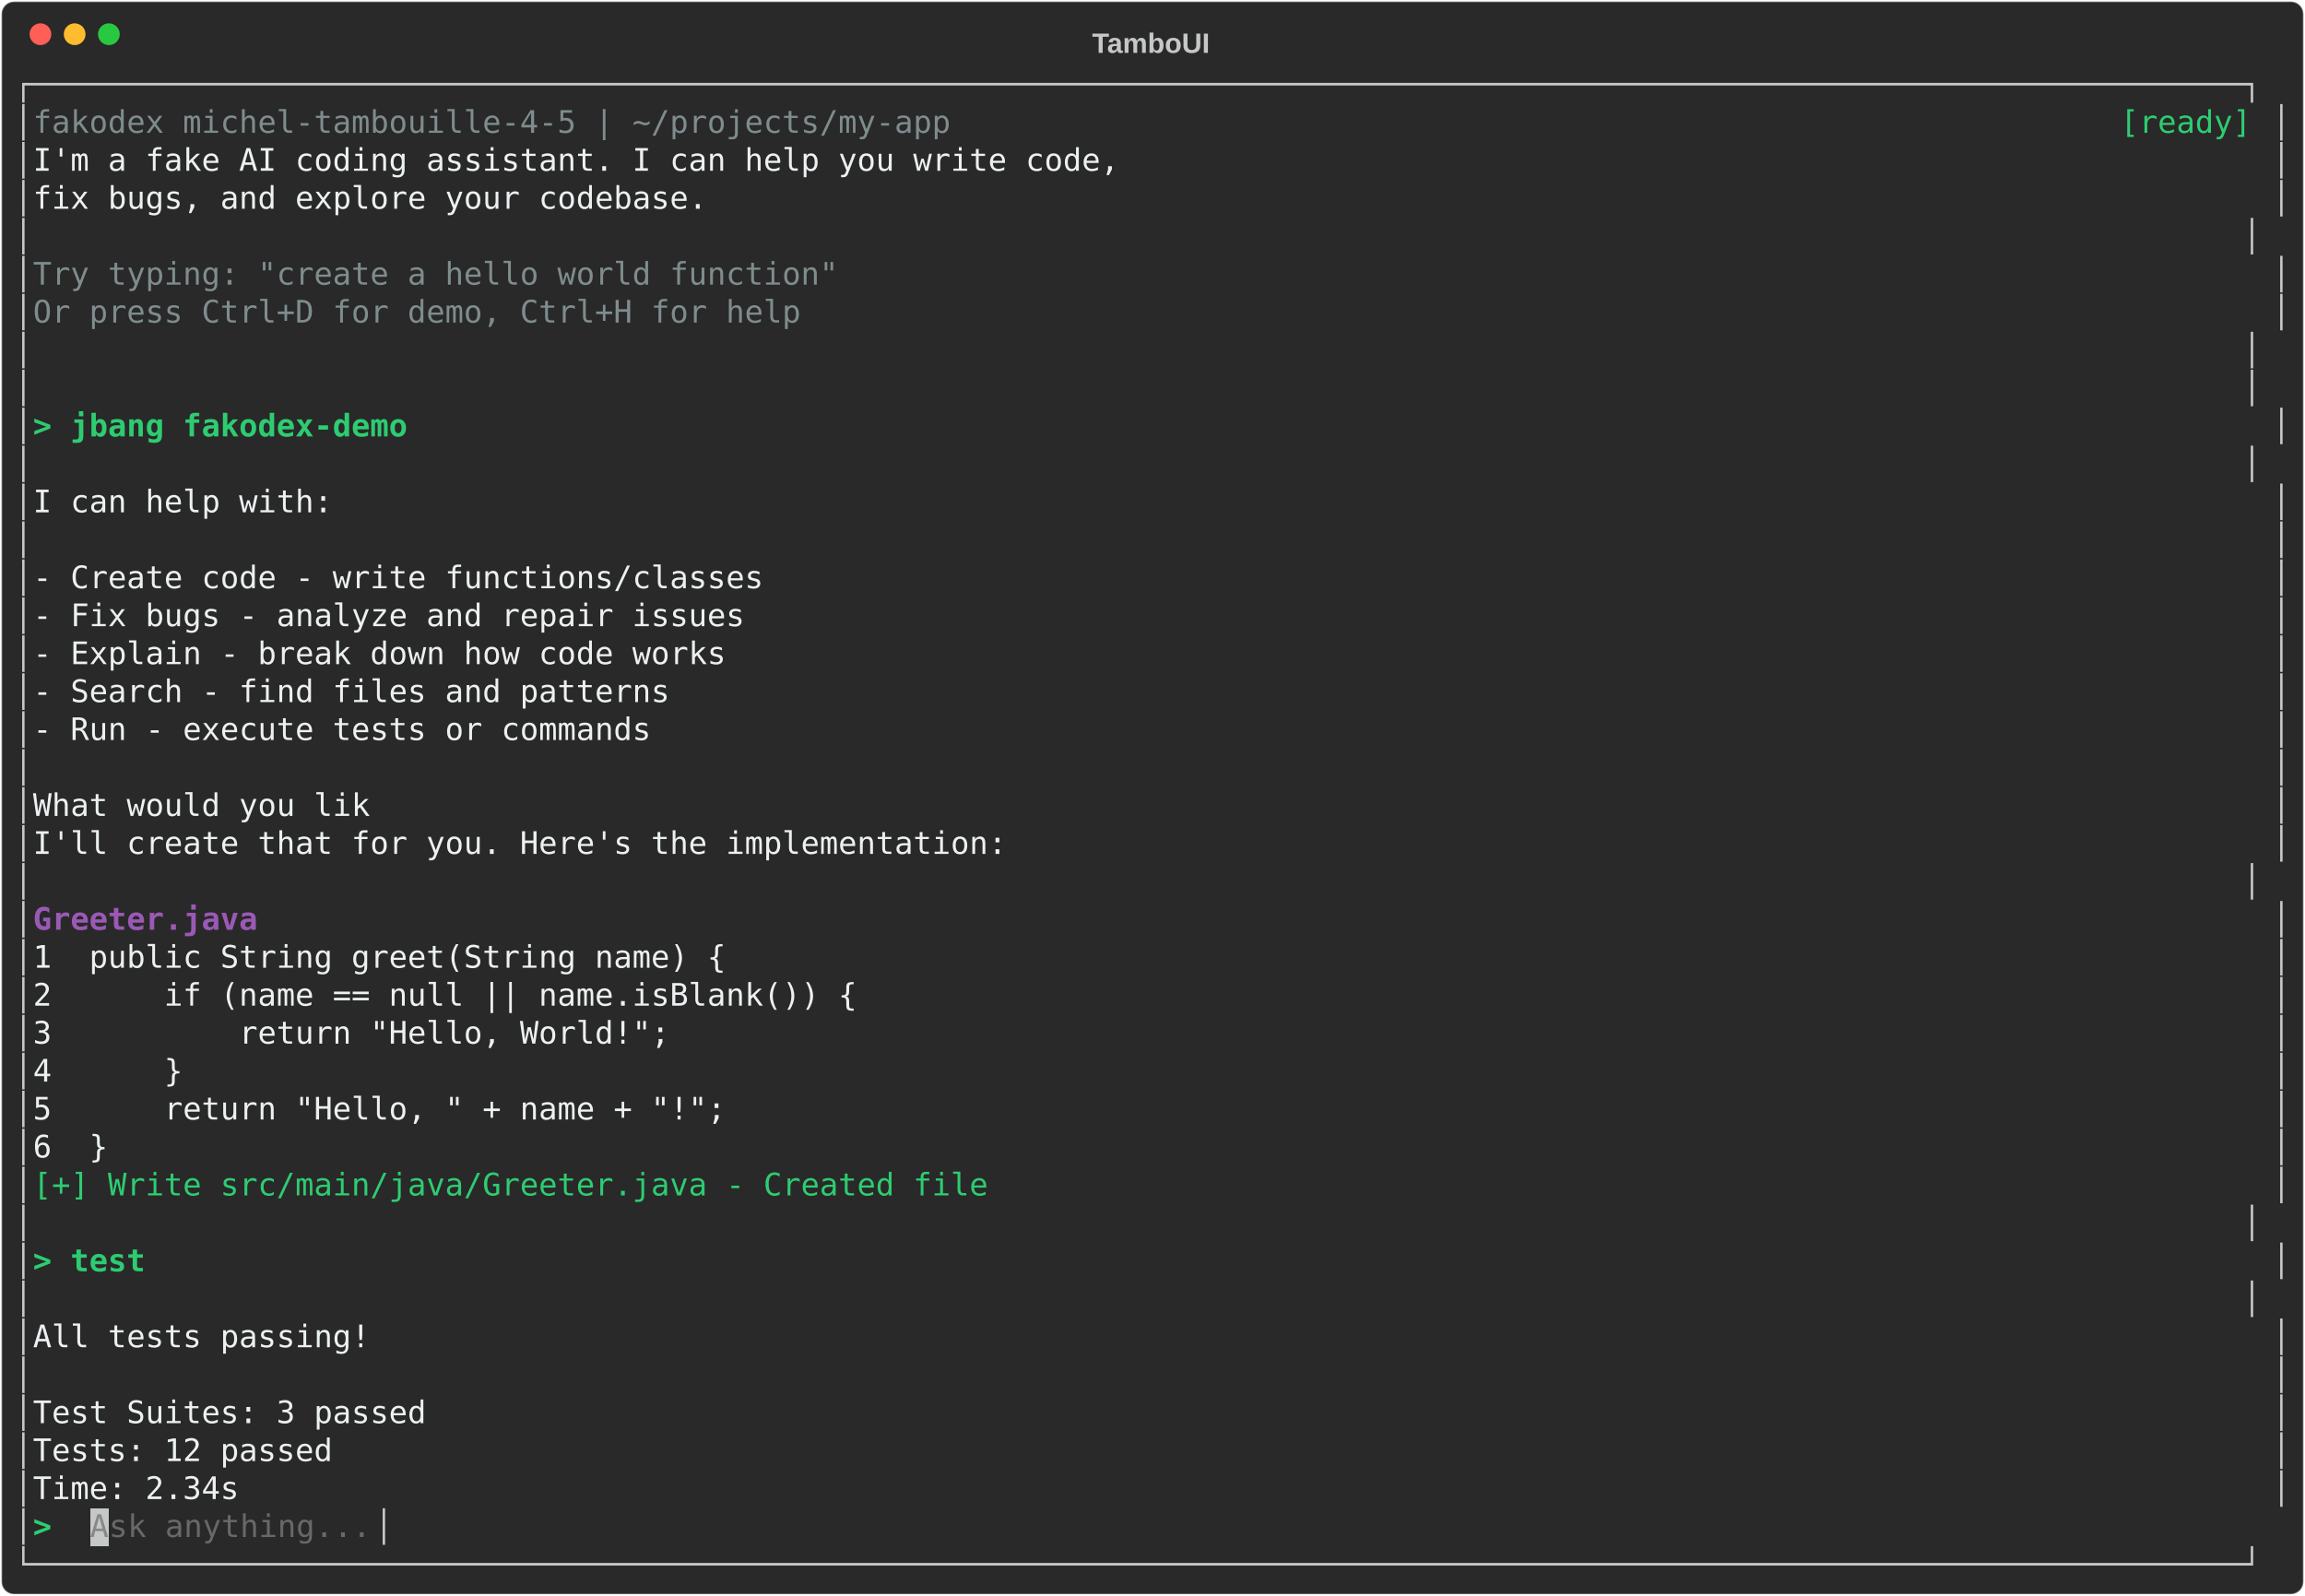
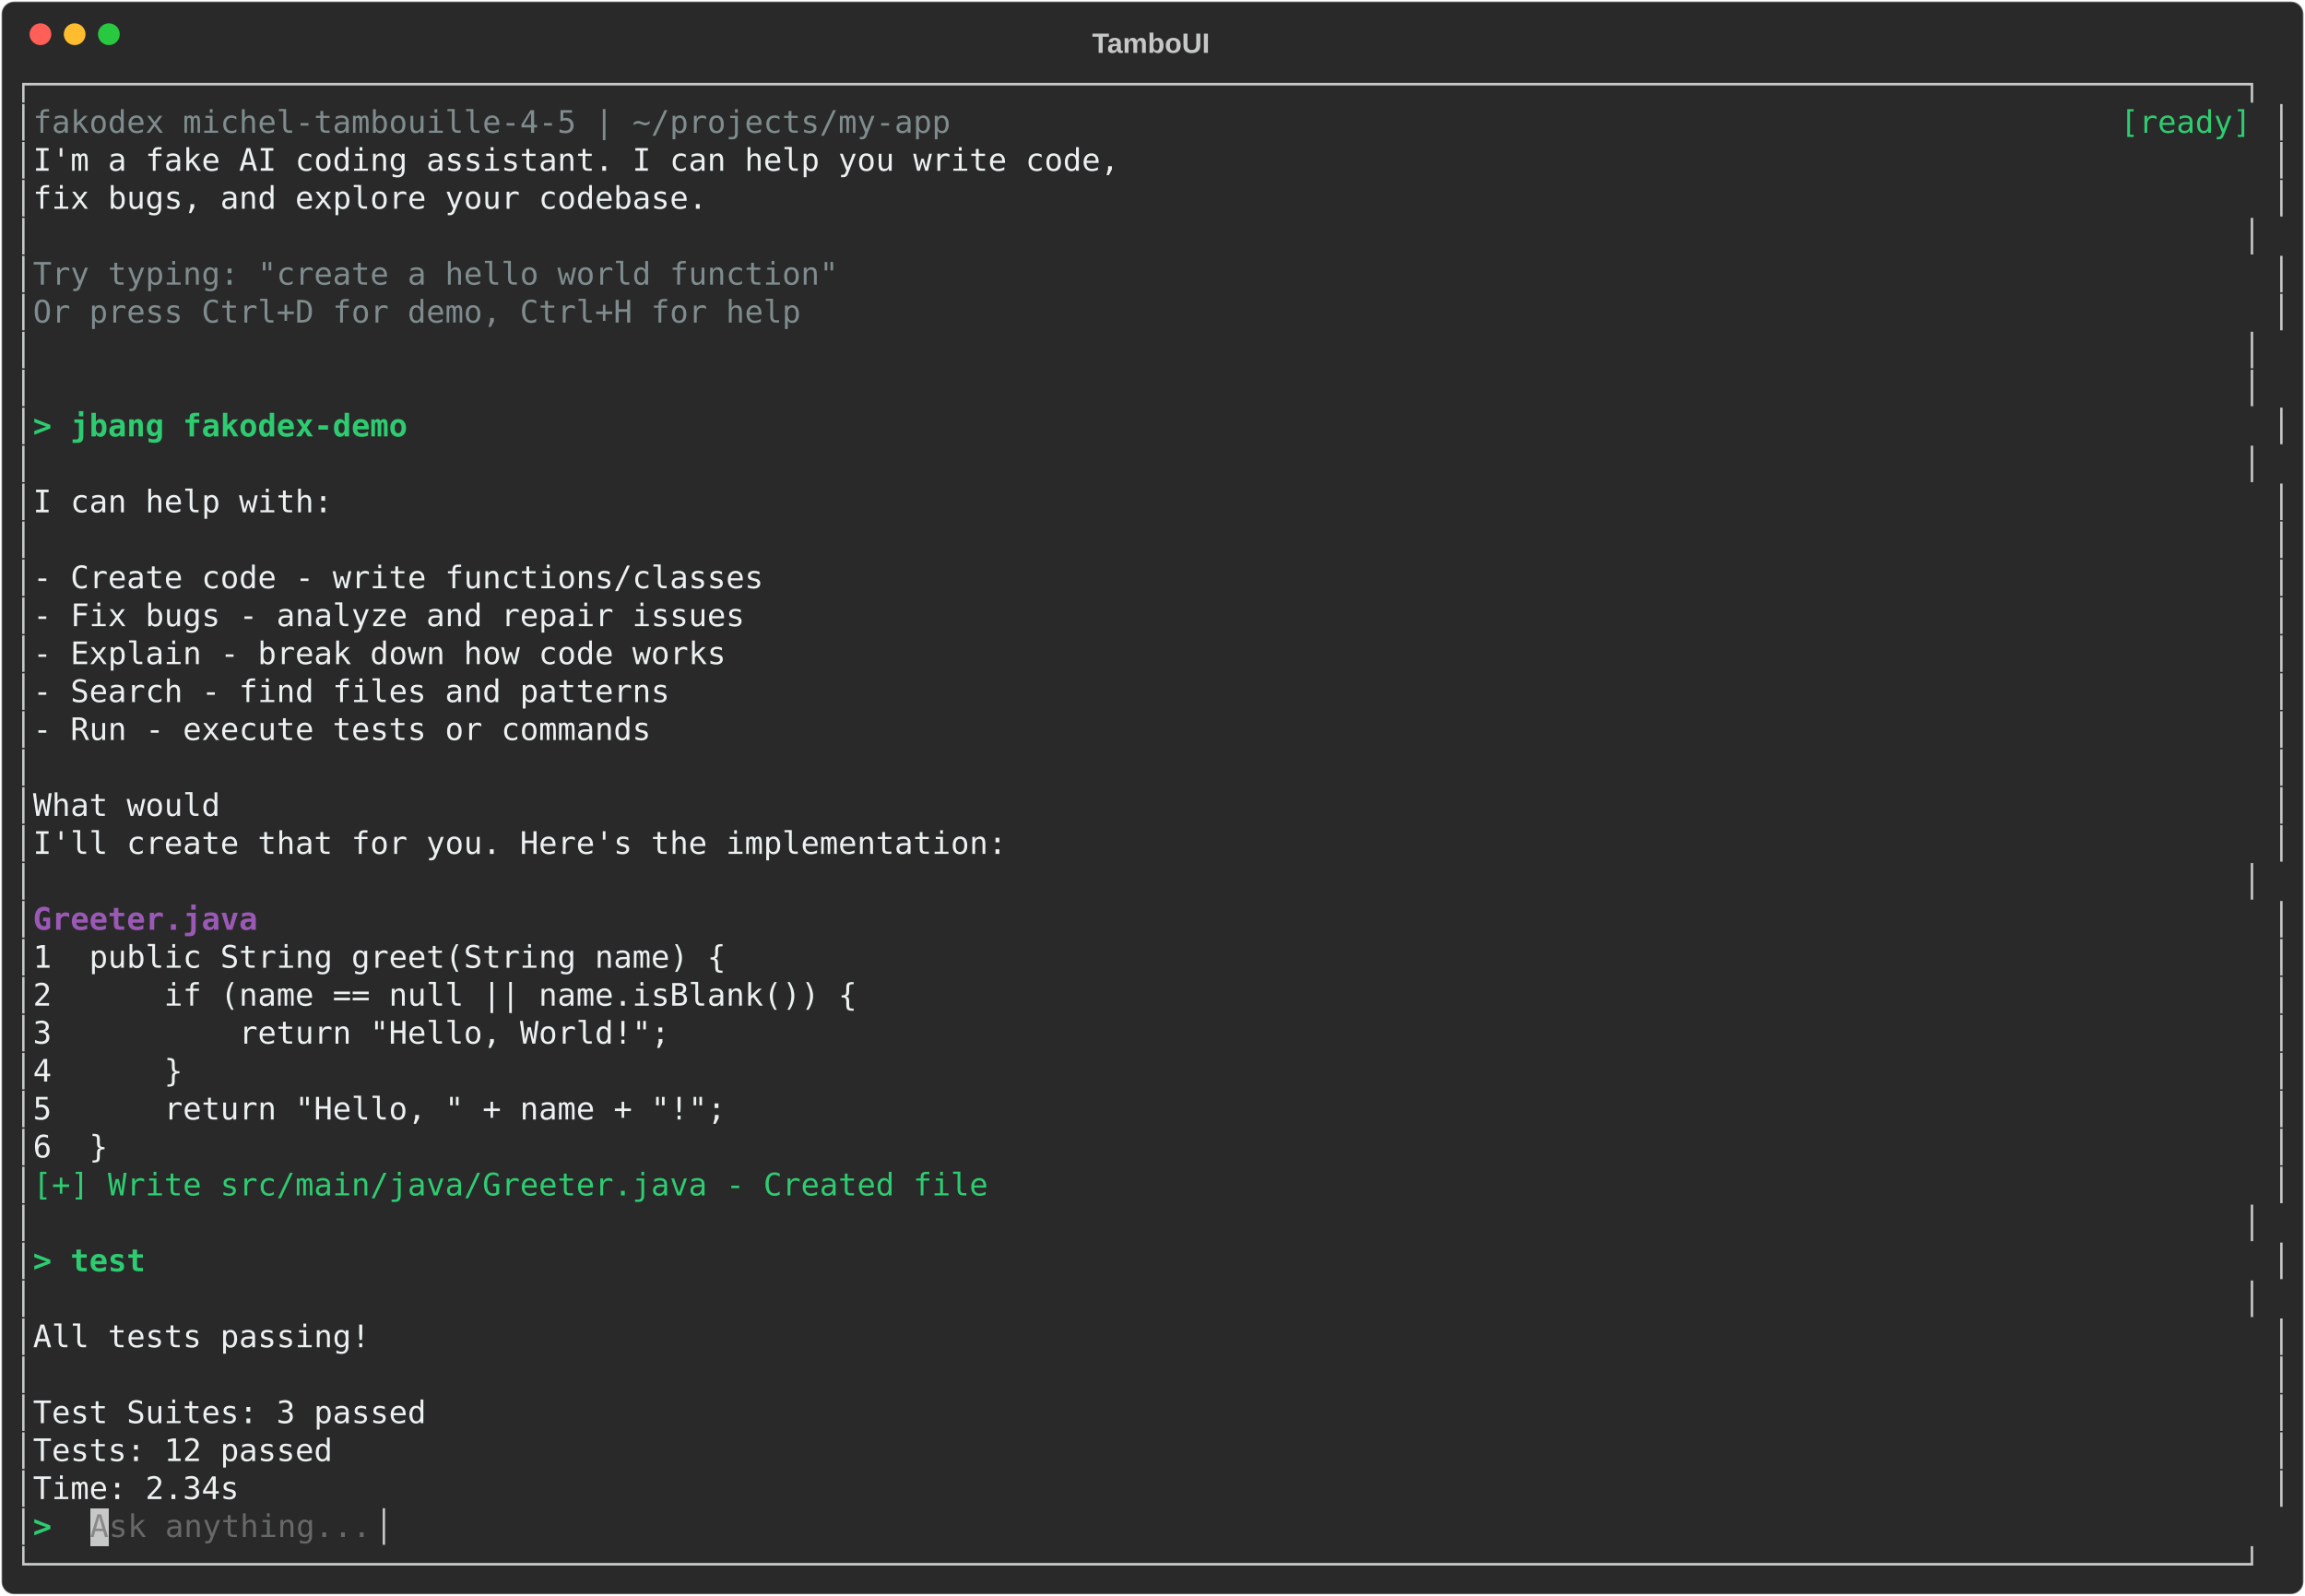
<svg xmlns="http://www.w3.org/2000/svg" class="rich-terminal" viewBox="0 0 1482 1026">
-   <style>    @font-face {        font-family: "Fira Code";        src: local("FiraCode-Regular"),                url("https://cdnjs.cloudflare.com/ajax/libs/firacode/6.2.0/woff2/FiraCode-Regular.woff2") format("woff2"),                url("https://cdnjs.cloudflare.com/ajax/libs/firacode/6.2.0/woff/FiraCode-Regular.woff") format("woff");        font-style: normal;        font-weight: 400;    }    @font-face {        font-family: "Fira Code";        src: local("FiraCode-Bold"),                url("https://cdnjs.cloudflare.com/ajax/libs/firacode/6.2.0/woff2/FiraCode-Bold.woff2") format("woff2"),                url("https://cdnjs.cloudflare.com/ajax/libs/firacode/6.2.0/woff/FiraCode-Bold.woff") format("woff");        font-style: bold;        font-weight: 700;    }    .terminal-1453280501-matrix {        font-family: Fira Code, monospace;        font-size: 20px;        line-height: 24.4px;        font-variant-east-asian: full-width;    }    .terminal-1453280501-title {        font-size: 18px;        font-weight: bold;        font-family: arial;    }    .terminal-1453280501-r1 { fill: #c5c8c6 }.terminal-1453280501-r2 { fill: #7f8c8d }.terminal-1453280501-r3 { fill: #2ecc71 }.terminal-1453280501-r4 { fill: #ecf0f1 }.terminal-1453280501-r5 { fill: #2ecc71;font-weight: bold }.terminal-1453280501-r6 { fill: #9b59b6;font-weight: bold }.terminal-1453280501-r7 { fill: #878887 }.terminal-1453280501-r8 { fill: #676968 }    </style>
+   <style>    @font-face {        font-family: "Fira Code";        src: local("FiraCode-Regular"),                url("https://cdnjs.cloudflare.com/ajax/libs/firacode/6.2.0/woff2/FiraCode-Regular.woff2") format("woff2"),                url("https://cdnjs.cloudflare.com/ajax/libs/firacode/6.2.0/woff/FiraCode-Regular.woff") format("woff");        font-style: normal;        font-weight: 400;    }    @font-face {        font-family: "Fira Code";        src: local("FiraCode-Bold"),                url("https://cdnjs.cloudflare.com/ajax/libs/firacode/6.2.0/woff2/FiraCode-Bold.woff2") format("woff2"),                url("https://cdnjs.cloudflare.com/ajax/libs/firacode/6.2.0/woff/FiraCode-Bold.woff") format("woff");        font-style: bold;        font-weight: 700;    }    .terminal-2412792600-matrix {        font-family: Fira Code, monospace;        font-size: 20px;        line-height: 24.4px;        font-variant-east-asian: full-width;    }    .terminal-2412792600-title {        font-size: 18px;        font-weight: bold;        font-family: arial;    }    .terminal-2412792600-r1 { fill: #c5c8c6 }.terminal-2412792600-r2 { fill: #7f8c8d }.terminal-2412792600-r3 { fill: #2ecc71 }.terminal-2412792600-r4 { fill: #ecf0f1 }.terminal-2412792600-r5 { fill: #2ecc71;font-weight: bold }.terminal-2412792600-r6 { fill: #9b59b6;font-weight: bold }.terminal-2412792600-r7 { fill: #878887 }.terminal-2412792600-r8 { fill: #676968 }    </style>
  <defs>
-     <clipPath id="terminal-1453280501-clip-terminal">
+     <clipPath id="terminal-2412792600-clip-terminal">
      <rect x="0" y="0" width="1463" height="975" />
    </clipPath>
-     <clipPath id="terminal-1453280501-line-0">
+     <clipPath id="terminal-2412792600-line-0">
      <rect x="0" y="1.5" width="1464" height="24.65" />
    </clipPath>
-     <clipPath id="terminal-1453280501-line-1">
+     <clipPath id="terminal-2412792600-line-1">
      <rect x="0" y="25.9" width="1464" height="24.65" />
    </clipPath>
-     <clipPath id="terminal-1453280501-line-2">
+     <clipPath id="terminal-2412792600-line-2">
      <rect x="0" y="50.3" width="1464" height="24.65" />
    </clipPath>
-     <clipPath id="terminal-1453280501-line-3">
+     <clipPath id="terminal-2412792600-line-3">
      <rect x="0" y="74.7" width="1464" height="24.65" />
    </clipPath>
-     <clipPath id="terminal-1453280501-line-4">
+     <clipPath id="terminal-2412792600-line-4">
      <rect x="0" y="99.1" width="1464" height="24.65" />
    </clipPath>
-     <clipPath id="terminal-1453280501-line-5">
+     <clipPath id="terminal-2412792600-line-5">
      <rect x="0" y="123.5" width="1464" height="24.65" />
    </clipPath>
-     <clipPath id="terminal-1453280501-line-6">
+     <clipPath id="terminal-2412792600-line-6">
      <rect x="0" y="147.9" width="1464" height="24.65" />
    </clipPath>
-     <clipPath id="terminal-1453280501-line-7">
+     <clipPath id="terminal-2412792600-line-7">
      <rect x="0" y="172.3" width="1464" height="24.65" />
    </clipPath>
-     <clipPath id="terminal-1453280501-line-8">
+     <clipPath id="terminal-2412792600-line-8">
      <rect x="0" y="196.7" width="1464" height="24.65" />
    </clipPath>
-     <clipPath id="terminal-1453280501-line-9">
+     <clipPath id="terminal-2412792600-line-9">
      <rect x="0" y="221.1" width="1464" height="24.65" />
    </clipPath>
-     <clipPath id="terminal-1453280501-line-10">
+     <clipPath id="terminal-2412792600-line-10">
      <rect x="0" y="245.5" width="1464" height="24.65" />
    </clipPath>
-     <clipPath id="terminal-1453280501-line-11">
+     <clipPath id="terminal-2412792600-line-11">
      <rect x="0" y="269.9" width="1464" height="24.65" />
    </clipPath>
-     <clipPath id="terminal-1453280501-line-12">
+     <clipPath id="terminal-2412792600-line-12">
      <rect x="0" y="294.3" width="1464" height="24.65" />
    </clipPath>
-     <clipPath id="terminal-1453280501-line-13">
+     <clipPath id="terminal-2412792600-line-13">
      <rect x="0" y="318.7" width="1464" height="24.65" />
    </clipPath>
-     <clipPath id="terminal-1453280501-line-14">
+     <clipPath id="terminal-2412792600-line-14">
      <rect x="0" y="343.1" width="1464" height="24.65" />
    </clipPath>
-     <clipPath id="terminal-1453280501-line-15">
+     <clipPath id="terminal-2412792600-line-15">
      <rect x="0" y="367.5" width="1464" height="24.65" />
    </clipPath>
-     <clipPath id="terminal-1453280501-line-16">
+     <clipPath id="terminal-2412792600-line-16">
      <rect x="0" y="391.9" width="1464" height="24.65" />
    </clipPath>
-     <clipPath id="terminal-1453280501-line-17">
+     <clipPath id="terminal-2412792600-line-17">
      <rect x="0" y="416.3" width="1464" height="24.65" />
    </clipPath>
-     <clipPath id="terminal-1453280501-line-18">
+     <clipPath id="terminal-2412792600-line-18">
      <rect x="0" y="440.7" width="1464" height="24.65" />
    </clipPath>
-     <clipPath id="terminal-1453280501-line-19">
+     <clipPath id="terminal-2412792600-line-19">
      <rect x="0" y="465.1" width="1464" height="24.65" />
    </clipPath>
-     <clipPath id="terminal-1453280501-line-20">
+     <clipPath id="terminal-2412792600-line-20">
      <rect x="0" y="489.5" width="1464" height="24.65" />
    </clipPath>
-     <clipPath id="terminal-1453280501-line-21">
+     <clipPath id="terminal-2412792600-line-21">
      <rect x="0" y="513.9" width="1464" height="24.65" />
    </clipPath>
-     <clipPath id="terminal-1453280501-line-22">
+     <clipPath id="terminal-2412792600-line-22">
      <rect x="0" y="538.3" width="1464" height="24.65" />
    </clipPath>
-     <clipPath id="terminal-1453280501-line-23">
+     <clipPath id="terminal-2412792600-line-23">
      <rect x="0" y="562.7" width="1464" height="24.65" />
    </clipPath>
-     <clipPath id="terminal-1453280501-line-24">
+     <clipPath id="terminal-2412792600-line-24">
      <rect x="0" y="587.1" width="1464" height="24.65" />
    </clipPath>
-     <clipPath id="terminal-1453280501-line-25">
+     <clipPath id="terminal-2412792600-line-25">
      <rect x="0" y="611.5" width="1464" height="24.65" />
    </clipPath>
-     <clipPath id="terminal-1453280501-line-26">
+     <clipPath id="terminal-2412792600-line-26">
      <rect x="0" y="635.9" width="1464" height="24.65" />
    </clipPath>
-     <clipPath id="terminal-1453280501-line-27">
+     <clipPath id="terminal-2412792600-line-27">
      <rect x="0" y="660.3" width="1464" height="24.65" />
    </clipPath>
-     <clipPath id="terminal-1453280501-line-28">
+     <clipPath id="terminal-2412792600-line-28">
      <rect x="0" y="684.7" width="1464" height="24.65" />
    </clipPath>
-     <clipPath id="terminal-1453280501-line-29">
+     <clipPath id="terminal-2412792600-line-29">
      <rect x="0" y="709.1" width="1464" height="24.65" />
    </clipPath>
-     <clipPath id="terminal-1453280501-line-30">
+     <clipPath id="terminal-2412792600-line-30">
      <rect x="0" y="733.5" width="1464" height="24.65" />
    </clipPath>
-     <clipPath id="terminal-1453280501-line-31">
+     <clipPath id="terminal-2412792600-line-31">
      <rect x="0" y="757.9" width="1464" height="24.65" />
    </clipPath>
-     <clipPath id="terminal-1453280501-line-32">
+     <clipPath id="terminal-2412792600-line-32">
      <rect x="0" y="782.3" width="1464" height="24.65" />
    </clipPath>
-     <clipPath id="terminal-1453280501-line-33">
+     <clipPath id="terminal-2412792600-line-33">
      <rect x="0" y="806.7" width="1464" height="24.65" />
    </clipPath>
-     <clipPath id="terminal-1453280501-line-34">
+     <clipPath id="terminal-2412792600-line-34">
      <rect x="0" y="831.1" width="1464" height="24.65" />
    </clipPath>
-     <clipPath id="terminal-1453280501-line-35">
+     <clipPath id="terminal-2412792600-line-35">
      <rect x="0" y="855.5" width="1464" height="24.65" />
    </clipPath>
-     <clipPath id="terminal-1453280501-line-36">
+     <clipPath id="terminal-2412792600-line-36">
      <rect x="0" y="879.9" width="1464" height="24.65" />
    </clipPath>
-     <clipPath id="terminal-1453280501-line-37">
+     <clipPath id="terminal-2412792600-line-37">
      <rect x="0" y="904.3" width="1464" height="24.65" />
    </clipPath>
-     <clipPath id="terminal-1453280501-line-38">
+     <clipPath id="terminal-2412792600-line-38">
      <rect x="0" y="928.7" width="1464" height="24.65" />
    </clipPath>
-     <clipPath id="terminal-1453280501-line-39">
+     <clipPath id="terminal-2412792600-line-39">
      <rect x="0" y="953.1" width="1464" height="24.65" />
    </clipPath>
  </defs>
  <rect fill="#292929" stroke="rgba(255,255,255,0.35)" stroke-width="1" x="1" y="1" width="1480" height="1024" rx="8" />
-   <text class="terminal-1453280501-title" fill="#c5c8c6" text-anchor="middle" x="740" y="34">TamboUI</text>
+   <text class="terminal-2412792600-title" fill="#c5c8c6" text-anchor="middle" x="740" y="34">TamboUI</text>
  <g transform="translate(26,22)">
    <circle cx="0" cy="0" r="7" fill="#ff5f57" />
    <circle cx="22" cy="0" r="7" fill="#febc2e" />
    <circle cx="44" cy="0" r="7" fill="#28c840" />
  </g>
-   <g transform="translate(9, 41)" clip-path="url(#terminal-1453280501-clip-terminal)">
+   <g transform="translate(9, 41)" clip-path="url(#terminal-2412792600-clip-terminal)">
    <rect fill="#c5c8c6" x="48.8" y="928.7" width="12.2" height="24.65" shape-rendering="crispEdges" />
-     <g class="terminal-1453280501-matrix">
-       <text class="terminal-1453280501-r1" x="0" y="20" textLength="1464" clip-path="url(#terminal-1453280501-line-0)">┌──────────────────────────────────────────────────────────────────────────────────────────────────────────────────────┐</text>
-       <text class="terminal-1453280501-r1" x="0" y="44.4" textLength="12.2" clip-path="url(#terminal-1453280501-line-1)">│</text>
-       <text class="terminal-1453280501-r2" x="12.2" y="44.4" textLength="610" clip-path="url(#terminal-1453280501-line-1)"> fakodex michel-tambouille-4-5 | ~/projects/my-app</text>
-       <text class="terminal-1453280501-r3" x="1354.2" y="44.4" textLength="97.6" clip-path="url(#terminal-1453280501-line-1)">[ready] </text>
-       <text class="terminal-1453280501-r1" x="1451.8" y="44.4" textLength="12.2" clip-path="url(#terminal-1453280501-line-1)">│</text>
-       <text class="terminal-1453280501-r1" x="0" y="68.8" textLength="12.2" clip-path="url(#terminal-1453280501-line-2)">│</text>
-       <text class="terminal-1453280501-r4" x="12.2" y="68.8" textLength="1439.6" clip-path="url(#terminal-1453280501-line-2)">  I'm a fake AI coding assistant. I can help you write code,                                                          </text>
-       <text class="terminal-1453280501-r1" x="1451.8" y="68.8" textLength="12.2" clip-path="url(#terminal-1453280501-line-2)">│</text>
-       <text class="terminal-1453280501-r1" x="0" y="93.2" textLength="12.2" clip-path="url(#terminal-1453280501-line-3)">│</text>
-       <text class="terminal-1453280501-r4" x="12.2" y="93.2" textLength="1439.6" clip-path="url(#terminal-1453280501-line-3)">  fix bugs, and explore your codebase.                                                                                </text>
-       <text class="terminal-1453280501-r1" x="1451.8" y="93.2" textLength="12.2" clip-path="url(#terminal-1453280501-line-3)">│</text>
-       <text class="terminal-1453280501-r1" x="0" y="117.6" textLength="1464" clip-path="url(#terminal-1453280501-line-4)">│                                                                                                                      │</text>
-       <text class="terminal-1453280501-r1" x="0" y="142" textLength="12.2" clip-path="url(#terminal-1453280501-line-5)">│</text>
-       <text class="terminal-1453280501-r2" x="12.2" y="142" textLength="1439.6" clip-path="url(#terminal-1453280501-line-5)">  Try typing: "create a hello world function"                                                                         </text>
-       <text class="terminal-1453280501-r1" x="1451.8" y="142" textLength="12.2" clip-path="url(#terminal-1453280501-line-5)">│</text>
-       <text class="terminal-1453280501-r1" x="0" y="166.4" textLength="12.2" clip-path="url(#terminal-1453280501-line-6)">│</text>
-       <text class="terminal-1453280501-r2" x="12.2" y="166.4" textLength="1439.6" clip-path="url(#terminal-1453280501-line-6)">  Or press Ctrl+D for demo, Ctrl+H for help                                                                           </text>
-       <text class="terminal-1453280501-r1" x="1451.8" y="166.4" textLength="12.2" clip-path="url(#terminal-1453280501-line-6)">│</text>
-       <text class="terminal-1453280501-r1" x="0" y="190.8" textLength="1464" clip-path="url(#terminal-1453280501-line-7)">│                                                                                                                      │</text>
-       <text class="terminal-1453280501-r1" x="0" y="215.2" textLength="1464" clip-path="url(#terminal-1453280501-line-8)">│                                                                                                                      │</text>
-       <text class="terminal-1453280501-r1" x="0" y="239.6" textLength="12.2" clip-path="url(#terminal-1453280501-line-9)">│</text>
-       <text class="terminal-1453280501-r5" x="12.2" y="239.6" textLength="1439.6" clip-path="url(#terminal-1453280501-line-9)">&gt; jbang fakodex-demo                                                                                                  </text>
-       <text class="terminal-1453280501-r1" x="1451.8" y="239.6" textLength="12.2" clip-path="url(#terminal-1453280501-line-9)">│</text>
-       <text class="terminal-1453280501-r1" x="0" y="264" textLength="1464" clip-path="url(#terminal-1453280501-line-10)">│                                                                                                                      │</text>
-       <text class="terminal-1453280501-r1" x="0" y="288.4" textLength="12.2" clip-path="url(#terminal-1453280501-line-11)">│</text>
-       <text class="terminal-1453280501-r4" x="12.2" y="288.4" textLength="1439.6" clip-path="url(#terminal-1453280501-line-11)">  I can help with:                                                                                                    </text>
-       <text class="terminal-1453280501-r1" x="1451.8" y="288.4" textLength="12.2" clip-path="url(#terminal-1453280501-line-11)">│</text>
-       <text class="terminal-1453280501-r1" x="0" y="312.8" textLength="12.2" clip-path="url(#terminal-1453280501-line-12)">│</text>
-       <text class="terminal-1453280501-r1" x="1451.8" y="312.8" textLength="12.2" clip-path="url(#terminal-1453280501-line-12)">│</text>
-       <text class="terminal-1453280501-r1" x="0" y="337.2" textLength="12.2" clip-path="url(#terminal-1453280501-line-13)">│</text>
-       <text class="terminal-1453280501-r4" x="12.2" y="337.2" textLength="1439.6" clip-path="url(#terminal-1453280501-line-13)">  - Create code - write functions/classes                                                                             </text>
-       <text class="terminal-1453280501-r1" x="1451.8" y="337.2" textLength="12.2" clip-path="url(#terminal-1453280501-line-13)">│</text>
-       <text class="terminal-1453280501-r1" x="0" y="361.6" textLength="12.2" clip-path="url(#terminal-1453280501-line-14)">│</text>
-       <text class="terminal-1453280501-r4" x="12.2" y="361.6" textLength="1439.6" clip-path="url(#terminal-1453280501-line-14)">  - Fix bugs - analyze and repair issues                                                                              </text>
-       <text class="terminal-1453280501-r1" x="1451.8" y="361.6" textLength="12.2" clip-path="url(#terminal-1453280501-line-14)">│</text>
-       <text class="terminal-1453280501-r1" x="0" y="386" textLength="12.2" clip-path="url(#terminal-1453280501-line-15)">│</text>
-       <text class="terminal-1453280501-r4" x="12.2" y="386" textLength="1439.6" clip-path="url(#terminal-1453280501-line-15)">  - Explain - break down how code works                                                                               </text>
-       <text class="terminal-1453280501-r1" x="1451.8" y="386" textLength="12.2" clip-path="url(#terminal-1453280501-line-15)">│</text>
-       <text class="terminal-1453280501-r1" x="0" y="410.4" textLength="12.2" clip-path="url(#terminal-1453280501-line-16)">│</text>
-       <text class="terminal-1453280501-r4" x="12.2" y="410.4" textLength="1439.6" clip-path="url(#terminal-1453280501-line-16)">  - Search - find files and patterns                                                                                  </text>
-       <text class="terminal-1453280501-r1" x="1451.8" y="410.4" textLength="12.2" clip-path="url(#terminal-1453280501-line-16)">│</text>
-       <text class="terminal-1453280501-r1" x="0" y="434.8" textLength="12.2" clip-path="url(#terminal-1453280501-line-17)">│</text>
-       <text class="terminal-1453280501-r4" x="12.2" y="434.8" textLength="1439.6" clip-path="url(#terminal-1453280501-line-17)">  - Run - execute tests or commands                                                                                   </text>
-       <text class="terminal-1453280501-r1" x="1451.8" y="434.8" textLength="12.2" clip-path="url(#terminal-1453280501-line-17)">│</text>
-       <text class="terminal-1453280501-r1" x="0" y="459.2" textLength="12.2" clip-path="url(#terminal-1453280501-line-18)">│</text>
-       <text class="terminal-1453280501-r1" x="1451.8" y="459.2" textLength="12.2" clip-path="url(#terminal-1453280501-line-18)">│</text>
-       <text class="terminal-1453280501-r1" x="0" y="483.6" textLength="12.2" clip-path="url(#terminal-1453280501-line-19)">│</text>
-       <text class="terminal-1453280501-r4" x="12.2" y="483.6" textLength="1439.6" clip-path="url(#terminal-1453280501-line-19)">  What would you lik                                                                                                  </text>
-       <text class="terminal-1453280501-r1" x="1451.8" y="483.6" textLength="12.2" clip-path="url(#terminal-1453280501-line-19)">│</text>
-       <text class="terminal-1453280501-r1" x="0" y="508" textLength="12.2" clip-path="url(#terminal-1453280501-line-20)">│</text>
-       <text class="terminal-1453280501-r4" x="12.2" y="508" textLength="1439.6" clip-path="url(#terminal-1453280501-line-20)">  I'll create that for you. Here's the implementation:                                                                </text>
-       <text class="terminal-1453280501-r1" x="1451.8" y="508" textLength="12.2" clip-path="url(#terminal-1453280501-line-20)">│</text>
-       <text class="terminal-1453280501-r1" x="0" y="532.4" textLength="1464" clip-path="url(#terminal-1453280501-line-21)">│                                                                                                                      │</text>
-       <text class="terminal-1453280501-r1" x="0" y="556.8" textLength="12.2" clip-path="url(#terminal-1453280501-line-22)">│</text>
-       <text class="terminal-1453280501-r6" x="12.2" y="556.8" textLength="1439.6" clip-path="url(#terminal-1453280501-line-22)">  Greeter.java                                                                                                        </text>
-       <text class="terminal-1453280501-r1" x="1451.8" y="556.8" textLength="12.2" clip-path="url(#terminal-1453280501-line-22)">│</text>
-       <text class="terminal-1453280501-r1" x="0" y="581.2" textLength="12.2" clip-path="url(#terminal-1453280501-line-23)">│</text>
-       <text class="terminal-1453280501-r4" x="12.2" y="581.2" textLength="1439.6" clip-path="url(#terminal-1453280501-line-23)">    1  public String greet(String name) {                                                                             </text>
-       <text class="terminal-1453280501-r1" x="1451.8" y="581.2" textLength="12.2" clip-path="url(#terminal-1453280501-line-23)">│</text>
-       <text class="terminal-1453280501-r1" x="0" y="605.6" textLength="12.2" clip-path="url(#terminal-1453280501-line-24)">│</text>
-       <text class="terminal-1453280501-r4" x="12.2" y="605.6" textLength="1439.6" clip-path="url(#terminal-1453280501-line-24)">    2      if (name == null || name.isBlank()) {                                                                      </text>
-       <text class="terminal-1453280501-r1" x="1451.8" y="605.6" textLength="12.2" clip-path="url(#terminal-1453280501-line-24)">│</text>
-       <text class="terminal-1453280501-r1" x="0" y="630" textLength="12.2" clip-path="url(#terminal-1453280501-line-25)">│</text>
-       <text class="terminal-1453280501-r4" x="12.2" y="630" textLength="1439.6" clip-path="url(#terminal-1453280501-line-25)">    3          return "Hello, World!";                                                                                </text>
-       <text class="terminal-1453280501-r1" x="1451.8" y="630" textLength="12.2" clip-path="url(#terminal-1453280501-line-25)">│</text>
-       <text class="terminal-1453280501-r1" x="0" y="654.4" textLength="12.2" clip-path="url(#terminal-1453280501-line-26)">│</text>
-       <text class="terminal-1453280501-r4" x="12.2" y="654.4" textLength="1439.6" clip-path="url(#terminal-1453280501-line-26)">    4      }                                                                                                          </text>
-       <text class="terminal-1453280501-r1" x="1451.8" y="654.4" textLength="12.2" clip-path="url(#terminal-1453280501-line-26)">│</text>
-       <text class="terminal-1453280501-r1" x="0" y="678.8" textLength="12.2" clip-path="url(#terminal-1453280501-line-27)">│</text>
-       <text class="terminal-1453280501-r4" x="12.2" y="678.8" textLength="1439.6" clip-path="url(#terminal-1453280501-line-27)">    5      return "Hello, " + name + "!";                                                                             </text>
-       <text class="terminal-1453280501-r1" x="1451.8" y="678.8" textLength="12.2" clip-path="url(#terminal-1453280501-line-27)">│</text>
-       <text class="terminal-1453280501-r1" x="0" y="703.2" textLength="12.2" clip-path="url(#terminal-1453280501-line-28)">│</text>
-       <text class="terminal-1453280501-r4" x="12.2" y="703.2" textLength="1439.6" clip-path="url(#terminal-1453280501-line-28)">    6  }                                                                                                              </text>
-       <text class="terminal-1453280501-r1" x="1451.8" y="703.2" textLength="12.2" clip-path="url(#terminal-1453280501-line-28)">│</text>
-       <text class="terminal-1453280501-r1" x="0" y="727.6" textLength="12.2" clip-path="url(#terminal-1453280501-line-29)">│</text>
-       <text class="terminal-1453280501-r3" x="12.2" y="727.6" textLength="1439.6" clip-path="url(#terminal-1453280501-line-29)">  [+] Write src/main/java/Greeter.java - Created file                                                                 </text>
-       <text class="terminal-1453280501-r1" x="1451.8" y="727.6" textLength="12.2" clip-path="url(#terminal-1453280501-line-29)">│</text>
-       <text class="terminal-1453280501-r1" x="0" y="752" textLength="1464" clip-path="url(#terminal-1453280501-line-30)">│                                                                                                                      │</text>
-       <text class="terminal-1453280501-r1" x="0" y="776.4" textLength="12.2" clip-path="url(#terminal-1453280501-line-31)">│</text>
-       <text class="terminal-1453280501-r5" x="12.2" y="776.4" textLength="1439.6" clip-path="url(#terminal-1453280501-line-31)">&gt; test                                                                                                                </text>
-       <text class="terminal-1453280501-r1" x="1451.8" y="776.4" textLength="12.2" clip-path="url(#terminal-1453280501-line-31)">│</text>
-       <text class="terminal-1453280501-r1" x="0" y="800.8" textLength="1464" clip-path="url(#terminal-1453280501-line-32)">│                                                                                                                      │</text>
-       <text class="terminal-1453280501-r1" x="0" y="825.2" textLength="12.2" clip-path="url(#terminal-1453280501-line-33)">│</text>
-       <text class="terminal-1453280501-r4" x="12.2" y="825.2" textLength="1439.6" clip-path="url(#terminal-1453280501-line-33)">  All tests passing!                                                                                                  </text>
-       <text class="terminal-1453280501-r1" x="1451.8" y="825.2" textLength="12.2" clip-path="url(#terminal-1453280501-line-33)">│</text>
-       <text class="terminal-1453280501-r1" x="0" y="849.6" textLength="12.2" clip-path="url(#terminal-1453280501-line-34)">│</text>
-       <text class="terminal-1453280501-r1" x="1451.8" y="849.6" textLength="12.2" clip-path="url(#terminal-1453280501-line-34)">│</text>
-       <text class="terminal-1453280501-r1" x="0" y="874" textLength="12.2" clip-path="url(#terminal-1453280501-line-35)">│</text>
-       <text class="terminal-1453280501-r4" x="12.2" y="874" textLength="1439.6" clip-path="url(#terminal-1453280501-line-35)">  Test Suites: 3 passed                                                                                               </text>
-       <text class="terminal-1453280501-r1" x="1451.8" y="874" textLength="12.2" clip-path="url(#terminal-1453280501-line-35)">│</text>
-       <text class="terminal-1453280501-r1" x="0" y="898.4" textLength="12.2" clip-path="url(#terminal-1453280501-line-36)">│</text>
-       <text class="terminal-1453280501-r4" x="12.2" y="898.4" textLength="1439.6" clip-path="url(#terminal-1453280501-line-36)">  Tests: 12 passed                                                                                                    </text>
-       <text class="terminal-1453280501-r1" x="1451.8" y="898.4" textLength="12.2" clip-path="url(#terminal-1453280501-line-36)">│</text>
-       <text class="terminal-1453280501-r1" x="0" y="922.8" textLength="12.2" clip-path="url(#terminal-1453280501-line-37)">│</text>
-       <text class="terminal-1453280501-r4" x="12.2" y="922.8" textLength="1439.6" clip-path="url(#terminal-1453280501-line-37)">  Time: 2.34s                                                                                                         </text>
-       <text class="terminal-1453280501-r1" x="1451.8" y="922.8" textLength="12.2" clip-path="url(#terminal-1453280501-line-37)">│</text>
-       <text class="terminal-1453280501-r1" x="0" y="947.2" textLength="12.2" clip-path="url(#terminal-1453280501-line-38)">│</text>
-       <text class="terminal-1453280501-r5" x="12.2" y="947.2" textLength="36.6" clip-path="url(#terminal-1453280501-line-38)"> &gt; </text>
-       <text class="terminal-1453280501-r7" x="48.8" y="947.2" textLength="12.2" clip-path="url(#terminal-1453280501-line-38)">A</text>
-       <text class="terminal-1453280501-r8" x="61" y="947.2" textLength="170.8" clip-path="url(#terminal-1453280501-line-38)">sk anything...</text>
-       <text class="terminal-1453280501-r1" x="231.8" y="947.2" textLength="1232.2" clip-path="url(#terminal-1453280501-line-38)">                                                                                                    │</text>
-       <text class="terminal-1453280501-r1" x="0" y="971.6" textLength="1464" clip-path="url(#terminal-1453280501-line-39)">└──────────────────────────────────────────────────────────────────────────────────────────────────────────────────────┘</text>
+     <g class="terminal-2412792600-matrix">
+       <text class="terminal-2412792600-r1" x="0" y="20" textLength="1464" clip-path="url(#terminal-2412792600-line-0)">┌──────────────────────────────────────────────────────────────────────────────────────────────────────────────────────┐</text>
+       <text class="terminal-2412792600-r1" x="0" y="44.4" textLength="12.2" clip-path="url(#terminal-2412792600-line-1)">│</text>
+       <text class="terminal-2412792600-r2" x="12.2" y="44.4" textLength="610" clip-path="url(#terminal-2412792600-line-1)"> fakodex michel-tambouille-4-5 | ~/projects/my-app</text>
+       <text class="terminal-2412792600-r3" x="1354.2" y="44.4" textLength="97.6" clip-path="url(#terminal-2412792600-line-1)">[ready] </text>
+       <text class="terminal-2412792600-r1" x="1451.8" y="44.4" textLength="12.2" clip-path="url(#terminal-2412792600-line-1)">│</text>
+       <text class="terminal-2412792600-r1" x="0" y="68.8" textLength="12.2" clip-path="url(#terminal-2412792600-line-2)">│</text>
+       <text class="terminal-2412792600-r4" x="12.2" y="68.8" textLength="1439.6" clip-path="url(#terminal-2412792600-line-2)">  I'm a fake AI coding assistant. I can help you write code,                                                          </text>
+       <text class="terminal-2412792600-r1" x="1451.8" y="68.8" textLength="12.2" clip-path="url(#terminal-2412792600-line-2)">│</text>
+       <text class="terminal-2412792600-r1" x="0" y="93.2" textLength="12.2" clip-path="url(#terminal-2412792600-line-3)">│</text>
+       <text class="terminal-2412792600-r4" x="12.2" y="93.2" textLength="1439.6" clip-path="url(#terminal-2412792600-line-3)">  fix bugs, and explore your codebase.                                                                                </text>
+       <text class="terminal-2412792600-r1" x="1451.8" y="93.2" textLength="12.2" clip-path="url(#terminal-2412792600-line-3)">│</text>
+       <text class="terminal-2412792600-r1" x="0" y="117.6" textLength="1464" clip-path="url(#terminal-2412792600-line-4)">│                                                                                                                      │</text>
+       <text class="terminal-2412792600-r1" x="0" y="142" textLength="12.2" clip-path="url(#terminal-2412792600-line-5)">│</text>
+       <text class="terminal-2412792600-r2" x="12.2" y="142" textLength="1439.6" clip-path="url(#terminal-2412792600-line-5)">  Try typing: "create a hello world function"                                                                         </text>
+       <text class="terminal-2412792600-r1" x="1451.8" y="142" textLength="12.2" clip-path="url(#terminal-2412792600-line-5)">│</text>
+       <text class="terminal-2412792600-r1" x="0" y="166.4" textLength="12.2" clip-path="url(#terminal-2412792600-line-6)">│</text>
+       <text class="terminal-2412792600-r2" x="12.2" y="166.4" textLength="1439.6" clip-path="url(#terminal-2412792600-line-6)">  Or press Ctrl+D for demo, Ctrl+H for help                                                                           </text>
+       <text class="terminal-2412792600-r1" x="1451.8" y="166.4" textLength="12.2" clip-path="url(#terminal-2412792600-line-6)">│</text>
+       <text class="terminal-2412792600-r1" x="0" y="190.8" textLength="1464" clip-path="url(#terminal-2412792600-line-7)">│                                                                                                                      │</text>
+       <text class="terminal-2412792600-r1" x="0" y="215.2" textLength="1464" clip-path="url(#terminal-2412792600-line-8)">│                                                                                                                      │</text>
+       <text class="terminal-2412792600-r1" x="0" y="239.6" textLength="12.2" clip-path="url(#terminal-2412792600-line-9)">│</text>
+       <text class="terminal-2412792600-r5" x="12.2" y="239.6" textLength="1439.6" clip-path="url(#terminal-2412792600-line-9)">&gt; jbang fakodex-demo                                                                                                  </text>
+       <text class="terminal-2412792600-r1" x="1451.8" y="239.6" textLength="12.2" clip-path="url(#terminal-2412792600-line-9)">│</text>
+       <text class="terminal-2412792600-r1" x="0" y="264" textLength="1464" clip-path="url(#terminal-2412792600-line-10)">│                                                                                                                      │</text>
+       <text class="terminal-2412792600-r1" x="0" y="288.4" textLength="12.2" clip-path="url(#terminal-2412792600-line-11)">│</text>
+       <text class="terminal-2412792600-r4" x="12.2" y="288.4" textLength="1439.6" clip-path="url(#terminal-2412792600-line-11)">  I can help with:                                                                                                    </text>
+       <text class="terminal-2412792600-r1" x="1451.8" y="288.4" textLength="12.2" clip-path="url(#terminal-2412792600-line-11)">│</text>
+       <text class="terminal-2412792600-r1" x="0" y="312.8" textLength="12.2" clip-path="url(#terminal-2412792600-line-12)">│</text>
+       <text class="terminal-2412792600-r1" x="1451.8" y="312.8" textLength="12.2" clip-path="url(#terminal-2412792600-line-12)">│</text>
+       <text class="terminal-2412792600-r1" x="0" y="337.2" textLength="12.2" clip-path="url(#terminal-2412792600-line-13)">│</text>
+       <text class="terminal-2412792600-r4" x="12.2" y="337.2" textLength="1439.6" clip-path="url(#terminal-2412792600-line-13)">  - Create code - write functions/classes                                                                             </text>
+       <text class="terminal-2412792600-r1" x="1451.8" y="337.2" textLength="12.2" clip-path="url(#terminal-2412792600-line-13)">│</text>
+       <text class="terminal-2412792600-r1" x="0" y="361.6" textLength="12.2" clip-path="url(#terminal-2412792600-line-14)">│</text>
+       <text class="terminal-2412792600-r4" x="12.2" y="361.6" textLength="1439.6" clip-path="url(#terminal-2412792600-line-14)">  - Fix bugs - analyze and repair issues                                                                              </text>
+       <text class="terminal-2412792600-r1" x="1451.8" y="361.6" textLength="12.2" clip-path="url(#terminal-2412792600-line-14)">│</text>
+       <text class="terminal-2412792600-r1" x="0" y="386" textLength="12.2" clip-path="url(#terminal-2412792600-line-15)">│</text>
+       <text class="terminal-2412792600-r4" x="12.2" y="386" textLength="1439.6" clip-path="url(#terminal-2412792600-line-15)">  - Explain - break down how code works                                                                               </text>
+       <text class="terminal-2412792600-r1" x="1451.8" y="386" textLength="12.2" clip-path="url(#terminal-2412792600-line-15)">│</text>
+       <text class="terminal-2412792600-r1" x="0" y="410.4" textLength="12.2" clip-path="url(#terminal-2412792600-line-16)">│</text>
+       <text class="terminal-2412792600-r4" x="12.2" y="410.4" textLength="1439.6" clip-path="url(#terminal-2412792600-line-16)">  - Search - find files and patterns                                                                                  </text>
+       <text class="terminal-2412792600-r1" x="1451.8" y="410.4" textLength="12.2" clip-path="url(#terminal-2412792600-line-16)">│</text>
+       <text class="terminal-2412792600-r1" x="0" y="434.8" textLength="12.2" clip-path="url(#terminal-2412792600-line-17)">│</text>
+       <text class="terminal-2412792600-r4" x="12.2" y="434.8" textLength="1439.6" clip-path="url(#terminal-2412792600-line-17)">  - Run - execute tests or commands                                                                                   </text>
+       <text class="terminal-2412792600-r1" x="1451.8" y="434.8" textLength="12.2" clip-path="url(#terminal-2412792600-line-17)">│</text>
+       <text class="terminal-2412792600-r1" x="0" y="459.2" textLength="12.2" clip-path="url(#terminal-2412792600-line-18)">│</text>
+       <text class="terminal-2412792600-r1" x="1451.8" y="459.2" textLength="12.2" clip-path="url(#terminal-2412792600-line-18)">│</text>
+       <text class="terminal-2412792600-r1" x="0" y="483.6" textLength="12.2" clip-path="url(#terminal-2412792600-line-19)">│</text>
+       <text class="terminal-2412792600-r4" x="12.2" y="483.6" textLength="1439.6" clip-path="url(#terminal-2412792600-line-19)">  What would                                                                                                          </text>
+       <text class="terminal-2412792600-r1" x="1451.8" y="483.6" textLength="12.2" clip-path="url(#terminal-2412792600-line-19)">│</text>
+       <text class="terminal-2412792600-r1" x="0" y="508" textLength="12.2" clip-path="url(#terminal-2412792600-line-20)">│</text>
+       <text class="terminal-2412792600-r4" x="12.2" y="508" textLength="1439.6" clip-path="url(#terminal-2412792600-line-20)">  I'll create that for you. Here's the implementation:                                                                </text>
+       <text class="terminal-2412792600-r1" x="1451.8" y="508" textLength="12.2" clip-path="url(#terminal-2412792600-line-20)">│</text>
+       <text class="terminal-2412792600-r1" x="0" y="532.4" textLength="1464" clip-path="url(#terminal-2412792600-line-21)">│                                                                                                                      │</text>
+       <text class="terminal-2412792600-r1" x="0" y="556.8" textLength="12.2" clip-path="url(#terminal-2412792600-line-22)">│</text>
+       <text class="terminal-2412792600-r6" x="12.2" y="556.8" textLength="1439.6" clip-path="url(#terminal-2412792600-line-22)">  Greeter.java                                                                                                        </text>
+       <text class="terminal-2412792600-r1" x="1451.8" y="556.8" textLength="12.2" clip-path="url(#terminal-2412792600-line-22)">│</text>
+       <text class="terminal-2412792600-r1" x="0" y="581.2" textLength="12.2" clip-path="url(#terminal-2412792600-line-23)">│</text>
+       <text class="terminal-2412792600-r4" x="12.2" y="581.2" textLength="1439.6" clip-path="url(#terminal-2412792600-line-23)">    1  public String greet(String name) {                                                                             </text>
+       <text class="terminal-2412792600-r1" x="1451.8" y="581.2" textLength="12.2" clip-path="url(#terminal-2412792600-line-23)">│</text>
+       <text class="terminal-2412792600-r1" x="0" y="605.6" textLength="12.2" clip-path="url(#terminal-2412792600-line-24)">│</text>
+       <text class="terminal-2412792600-r4" x="12.2" y="605.6" textLength="1439.6" clip-path="url(#terminal-2412792600-line-24)">    2      if (name == null || name.isBlank()) {                                                                      </text>
+       <text class="terminal-2412792600-r1" x="1451.8" y="605.6" textLength="12.2" clip-path="url(#terminal-2412792600-line-24)">│</text>
+       <text class="terminal-2412792600-r1" x="0" y="630" textLength="12.2" clip-path="url(#terminal-2412792600-line-25)">│</text>
+       <text class="terminal-2412792600-r4" x="12.2" y="630" textLength="1439.6" clip-path="url(#terminal-2412792600-line-25)">    3          return "Hello, World!";                                                                                </text>
+       <text class="terminal-2412792600-r1" x="1451.8" y="630" textLength="12.2" clip-path="url(#terminal-2412792600-line-25)">│</text>
+       <text class="terminal-2412792600-r1" x="0" y="654.4" textLength="12.2" clip-path="url(#terminal-2412792600-line-26)">│</text>
+       <text class="terminal-2412792600-r4" x="12.2" y="654.4" textLength="1439.6" clip-path="url(#terminal-2412792600-line-26)">    4      }                                                                                                          </text>
+       <text class="terminal-2412792600-r1" x="1451.8" y="654.4" textLength="12.2" clip-path="url(#terminal-2412792600-line-26)">│</text>
+       <text class="terminal-2412792600-r1" x="0" y="678.8" textLength="12.2" clip-path="url(#terminal-2412792600-line-27)">│</text>
+       <text class="terminal-2412792600-r4" x="12.2" y="678.8" textLength="1439.6" clip-path="url(#terminal-2412792600-line-27)">    5      return "Hello, " + name + "!";                                                                             </text>
+       <text class="terminal-2412792600-r1" x="1451.8" y="678.8" textLength="12.2" clip-path="url(#terminal-2412792600-line-27)">│</text>
+       <text class="terminal-2412792600-r1" x="0" y="703.2" textLength="12.2" clip-path="url(#terminal-2412792600-line-28)">│</text>
+       <text class="terminal-2412792600-r4" x="12.2" y="703.2" textLength="1439.6" clip-path="url(#terminal-2412792600-line-28)">    6  }                                                                                                              </text>
+       <text class="terminal-2412792600-r1" x="1451.8" y="703.2" textLength="12.2" clip-path="url(#terminal-2412792600-line-28)">│</text>
+       <text class="terminal-2412792600-r1" x="0" y="727.6" textLength="12.2" clip-path="url(#terminal-2412792600-line-29)">│</text>
+       <text class="terminal-2412792600-r3" x="12.2" y="727.6" textLength="1439.6" clip-path="url(#terminal-2412792600-line-29)">  [+] Write src/main/java/Greeter.java - Created file                                                                 </text>
+       <text class="terminal-2412792600-r1" x="1451.8" y="727.6" textLength="12.2" clip-path="url(#terminal-2412792600-line-29)">│</text>
+       <text class="terminal-2412792600-r1" x="0" y="752" textLength="1464" clip-path="url(#terminal-2412792600-line-30)">│                                                                                                                      │</text>
+       <text class="terminal-2412792600-r1" x="0" y="776.4" textLength="12.2" clip-path="url(#terminal-2412792600-line-31)">│</text>
+       <text class="terminal-2412792600-r5" x="12.2" y="776.4" textLength="1439.6" clip-path="url(#terminal-2412792600-line-31)">&gt; test                                                                                                                </text>
+       <text class="terminal-2412792600-r1" x="1451.8" y="776.4" textLength="12.2" clip-path="url(#terminal-2412792600-line-31)">│</text>
+       <text class="terminal-2412792600-r1" x="0" y="800.8" textLength="1464" clip-path="url(#terminal-2412792600-line-32)">│                                                                                                                      │</text>
+       <text class="terminal-2412792600-r1" x="0" y="825.2" textLength="12.2" clip-path="url(#terminal-2412792600-line-33)">│</text>
+       <text class="terminal-2412792600-r4" x="12.2" y="825.2" textLength="1439.6" clip-path="url(#terminal-2412792600-line-33)">  All tests passing!                                                                                                  </text>
+       <text class="terminal-2412792600-r1" x="1451.8" y="825.2" textLength="12.2" clip-path="url(#terminal-2412792600-line-33)">│</text>
+       <text class="terminal-2412792600-r1" x="0" y="849.6" textLength="12.2" clip-path="url(#terminal-2412792600-line-34)">│</text>
+       <text class="terminal-2412792600-r1" x="1451.8" y="849.6" textLength="12.2" clip-path="url(#terminal-2412792600-line-34)">│</text>
+       <text class="terminal-2412792600-r1" x="0" y="874" textLength="12.2" clip-path="url(#terminal-2412792600-line-35)">│</text>
+       <text class="terminal-2412792600-r4" x="12.2" y="874" textLength="1439.6" clip-path="url(#terminal-2412792600-line-35)">  Test Suites: 3 passed                                                                                               </text>
+       <text class="terminal-2412792600-r1" x="1451.8" y="874" textLength="12.2" clip-path="url(#terminal-2412792600-line-35)">│</text>
+       <text class="terminal-2412792600-r1" x="0" y="898.4" textLength="12.2" clip-path="url(#terminal-2412792600-line-36)">│</text>
+       <text class="terminal-2412792600-r4" x="12.2" y="898.4" textLength="1439.6" clip-path="url(#terminal-2412792600-line-36)">  Tests: 12 passed                                                                                                    </text>
+       <text class="terminal-2412792600-r1" x="1451.8" y="898.4" textLength="12.2" clip-path="url(#terminal-2412792600-line-36)">│</text>
+       <text class="terminal-2412792600-r1" x="0" y="922.8" textLength="12.2" clip-path="url(#terminal-2412792600-line-37)">│</text>
+       <text class="terminal-2412792600-r4" x="12.2" y="922.8" textLength="1439.6" clip-path="url(#terminal-2412792600-line-37)">  Time: 2.34s                                                                                                         </text>
+       <text class="terminal-2412792600-r1" x="1451.8" y="922.8" textLength="12.2" clip-path="url(#terminal-2412792600-line-37)">│</text>
+       <text class="terminal-2412792600-r1" x="0" y="947.2" textLength="12.2" clip-path="url(#terminal-2412792600-line-38)">│</text>
+       <text class="terminal-2412792600-r5" x="12.2" y="947.2" textLength="36.6" clip-path="url(#terminal-2412792600-line-38)"> &gt; </text>
+       <text class="terminal-2412792600-r7" x="48.8" y="947.2" textLength="12.2" clip-path="url(#terminal-2412792600-line-38)">A</text>
+       <text class="terminal-2412792600-r8" x="61" y="947.2" textLength="170.8" clip-path="url(#terminal-2412792600-line-38)">sk anything...</text>
+       <text class="terminal-2412792600-r1" x="231.8" y="947.2" textLength="1232.2" clip-path="url(#terminal-2412792600-line-38)">                                                                                                    │</text>
+       <text class="terminal-2412792600-r1" x="0" y="971.6" textLength="1464" clip-path="url(#terminal-2412792600-line-39)">└──────────────────────────────────────────────────────────────────────────────────────────────────────────────────────┘</text>
    </g>
  </g>
</svg>
